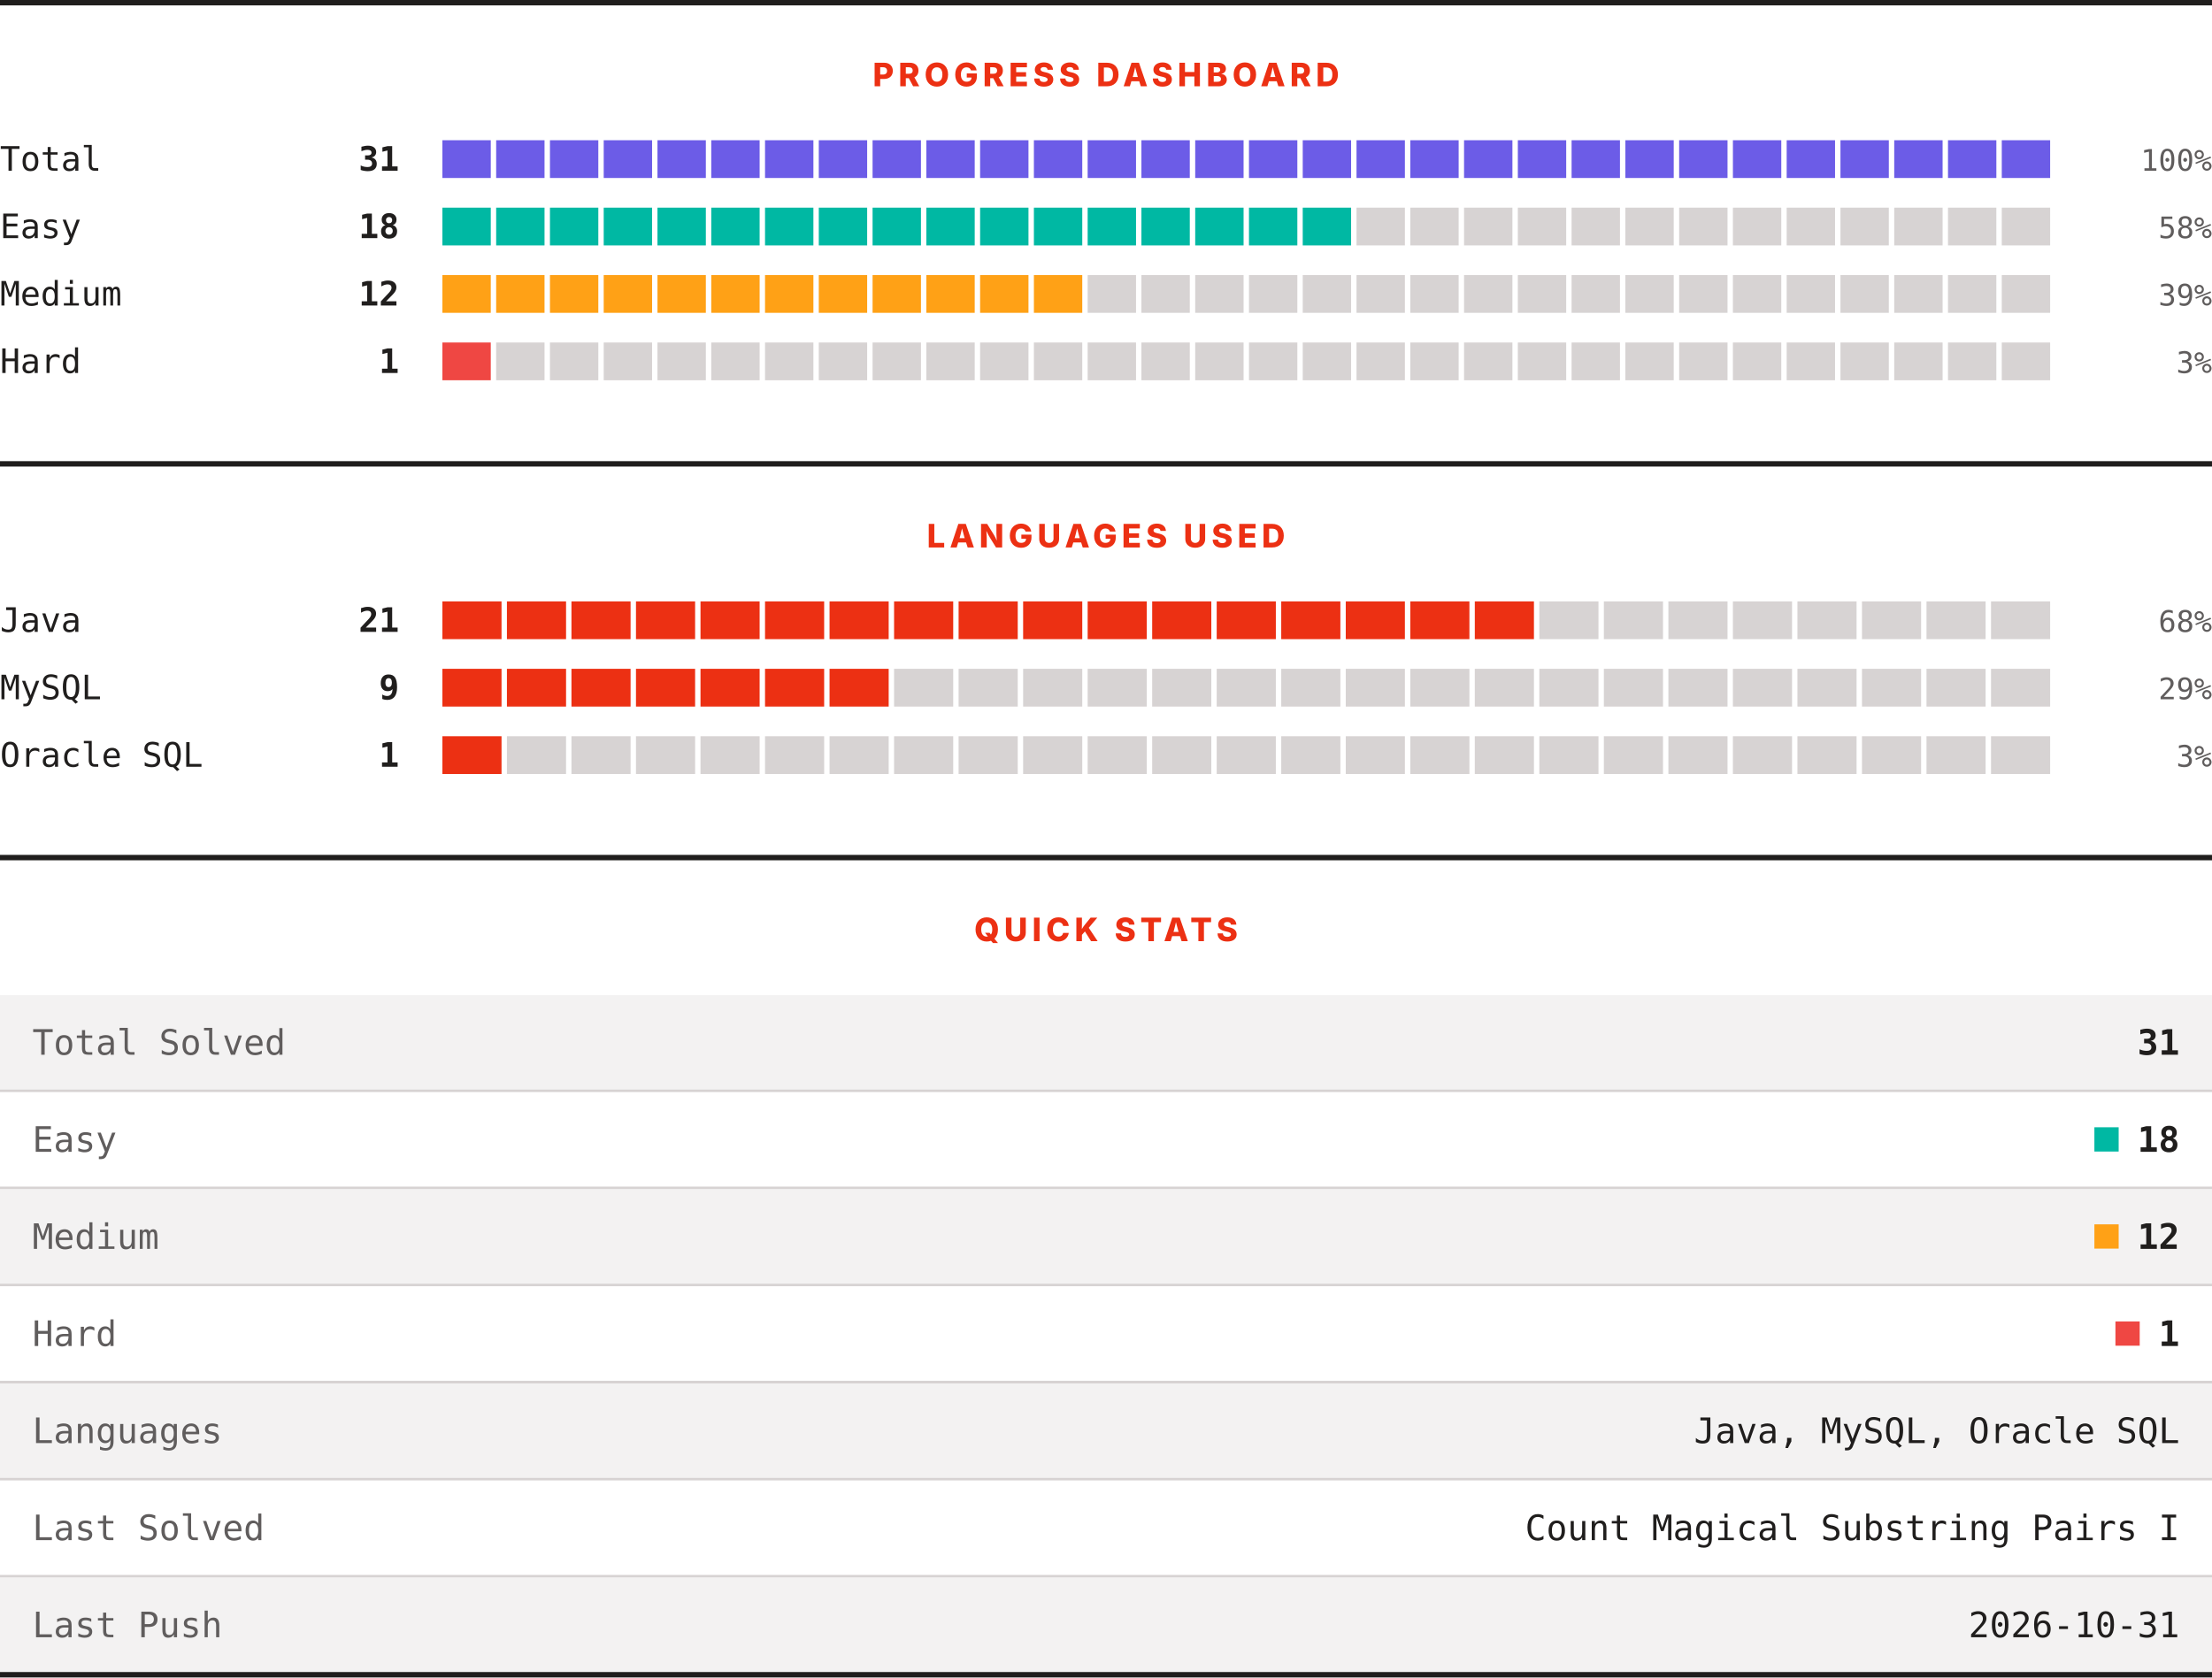
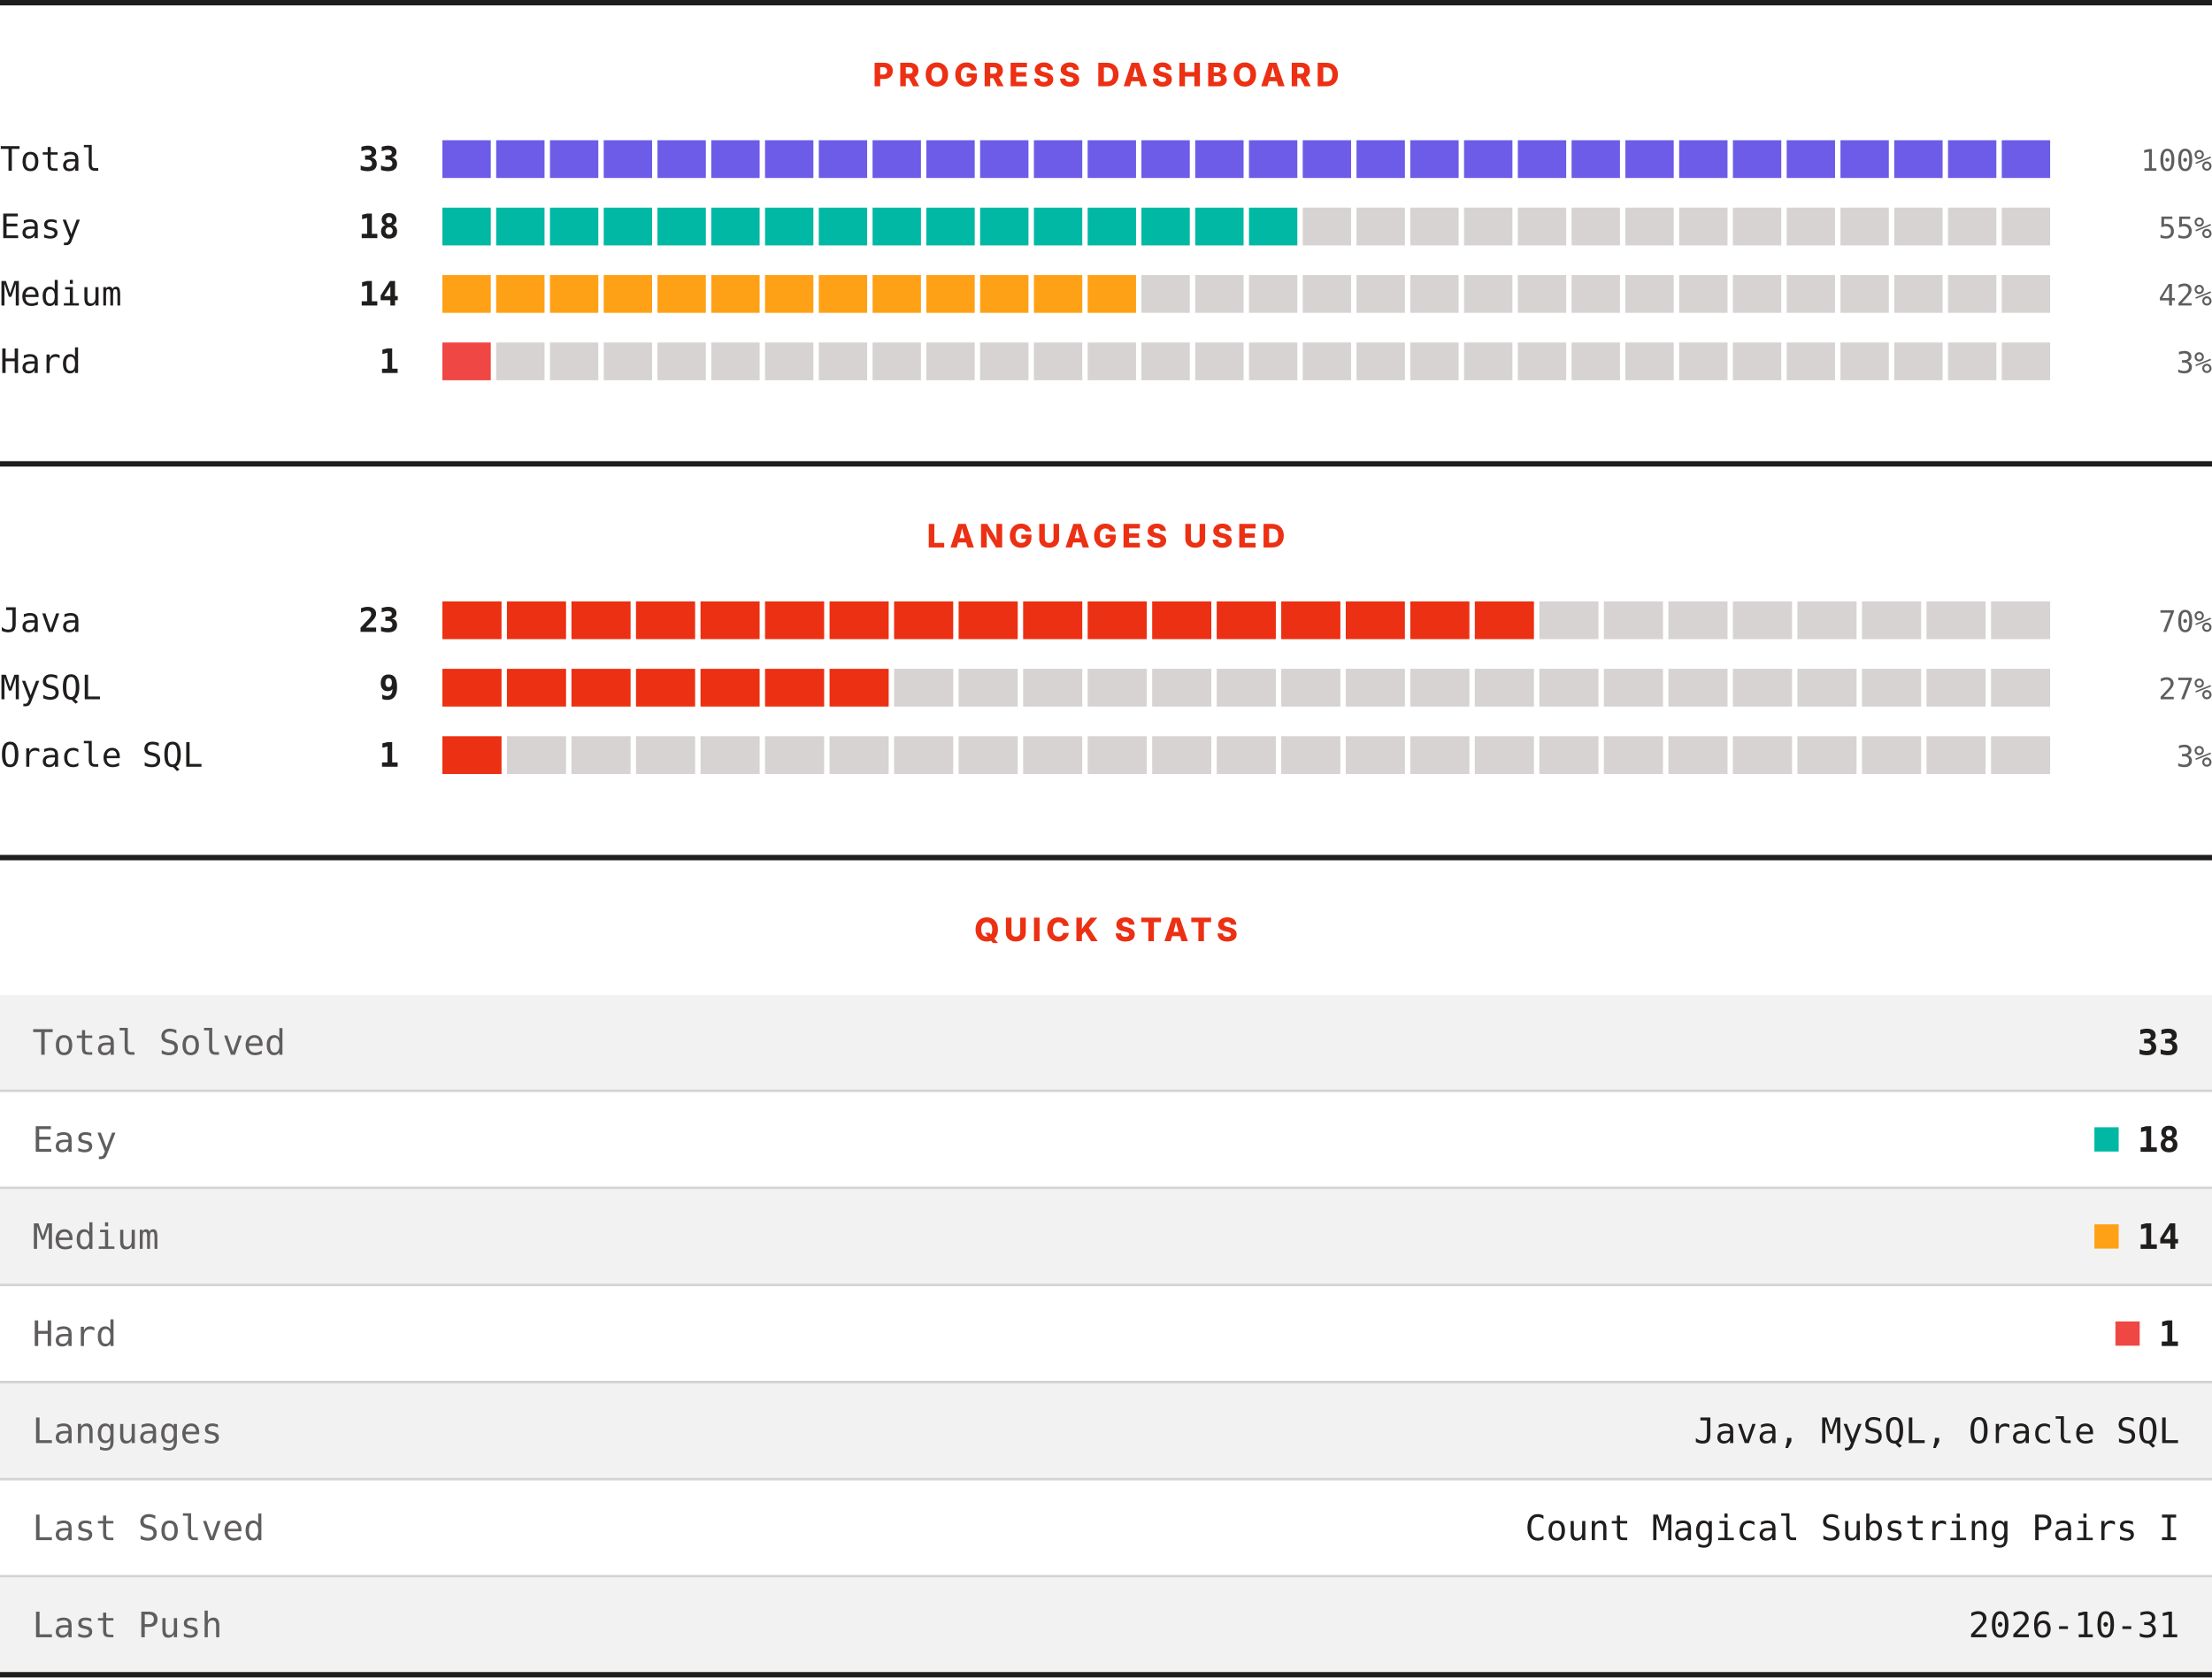
<svg xmlns="http://www.w3.org/2000/svg" width="820" height="622" viewBox="0 0 820 622" role="img" aria-label="LeetCode progress, languages and quick stats">
  <rect width="820" height="622" fill="#ffffff" />
  <rect x="0" y="0" width="820" height="2" fill="#201e1d" />
  <text x="410" y="32" text-anchor="middle" font-family="Archivo, system-ui, -apple-system, Segoe UI, sans-serif" font-size="12" font-weight="800" letter-spacing="1.68" fill="#ec3013">PROGRESS DASHBOARD</text>
  <text x="0" y="63.3" font-family="ui-monospace, SFMono-Regular, Menlo, Consolas, monospace" font-size="12.5" fill="#201e1d">Total</text>
-   <text x="148" y="63.3" text-anchor="end" font-family="ui-monospace, SFMono-Regular, Menlo, Consolas, monospace" font-size="12.5" font-weight="700" fill="#201e1d">31</text>
+   <text x="148" y="63.3" text-anchor="end" font-family="ui-monospace, SFMono-Regular, Menlo, Consolas, monospace" font-size="12.5" font-weight="700" fill="#201e1d">33</text>
  <rect x="164.00" y="52" width="17.93" height="14" fill="#6c5ce7" />
  <rect x="183.93" y="52" width="17.93" height="14" fill="#6c5ce7" />
  <rect x="203.87" y="52" width="17.93" height="14" fill="#6c5ce7" />
  <rect x="223.80" y="52" width="17.93" height="14" fill="#6c5ce7" />
  <rect x="243.73" y="52" width="17.93" height="14" fill="#6c5ce7" />
  <rect x="263.67" y="52" width="17.93" height="14" fill="#6c5ce7" />
  <rect x="283.60" y="52" width="17.93" height="14" fill="#6c5ce7" />
  <rect x="303.53" y="52" width="17.93" height="14" fill="#6c5ce7" />
  <rect x="323.47" y="52" width="17.93" height="14" fill="#6c5ce7" />
  <rect x="343.40" y="52" width="17.93" height="14" fill="#6c5ce7" />
  <rect x="363.33" y="52" width="17.93" height="14" fill="#6c5ce7" />
  <rect x="383.27" y="52" width="17.93" height="14" fill="#6c5ce7" />
  <rect x="403.20" y="52" width="17.93" height="14" fill="#6c5ce7" />
  <rect x="423.13" y="52" width="17.93" height="14" fill="#6c5ce7" />
  <rect x="443.07" y="52" width="17.93" height="14" fill="#6c5ce7" />
  <rect x="463.00" y="52" width="17.93" height="14" fill="#6c5ce7" />
  <rect x="482.93" y="52" width="17.93" height="14" fill="#6c5ce7" />
  <rect x="502.87" y="52" width="17.93" height="14" fill="#6c5ce7" />
  <rect x="522.80" y="52" width="17.93" height="14" fill="#6c5ce7" />
  <rect x="542.73" y="52" width="17.93" height="14" fill="#6c5ce7" />
  <rect x="562.67" y="52" width="17.93" height="14" fill="#6c5ce7" />
  <rect x="582.60" y="52" width="17.93" height="14" fill="#6c5ce7" />
  <rect x="602.53" y="52" width="17.93" height="14" fill="#6c5ce7" />
  <rect x="622.47" y="52" width="17.93" height="14" fill="#6c5ce7" />
  <rect x="642.40" y="52" width="17.93" height="14" fill="#6c5ce7" />
  <rect x="662.33" y="52" width="17.93" height="14" fill="#6c5ce7" />
  <rect x="682.27" y="52" width="17.93" height="14" fill="#6c5ce7" />
  <rect x="702.20" y="52" width="17.93" height="14" fill="#6c5ce7" />
  <rect x="722.13" y="52" width="17.93" height="14" fill="#6c5ce7" />
  <rect x="742.07" y="52" width="17.93" height="14" fill="#6c5ce7" />
  <text x="820" y="63.3" text-anchor="end" font-family="ui-monospace, SFMono-Regular, Menlo, Consolas, monospace" font-size="11" fill="#605d5d">100%</text>
  <text x="0" y="88.3" font-family="ui-monospace, SFMono-Regular, Menlo, Consolas, monospace" font-size="12.5" fill="#201e1d">Easy</text>
  <text x="148" y="88.3" text-anchor="end" font-family="ui-monospace, SFMono-Regular, Menlo, Consolas, monospace" font-size="12.5" font-weight="700" fill="#201e1d">18</text>
  <rect x="164.00" y="77" width="17.93" height="14" fill="#00b8a3" />
  <rect x="183.93" y="77" width="17.93" height="14" fill="#00b8a3" />
  <rect x="203.87" y="77" width="17.93" height="14" fill="#00b8a3" />
  <rect x="223.80" y="77" width="17.93" height="14" fill="#00b8a3" />
  <rect x="243.73" y="77" width="17.93" height="14" fill="#00b8a3" />
  <rect x="263.67" y="77" width="17.93" height="14" fill="#00b8a3" />
  <rect x="283.60" y="77" width="17.93" height="14" fill="#00b8a3" />
  <rect x="303.53" y="77" width="17.93" height="14" fill="#00b8a3" />
  <rect x="323.47" y="77" width="17.93" height="14" fill="#00b8a3" />
  <rect x="343.40" y="77" width="17.93" height="14" fill="#00b8a3" />
  <rect x="363.33" y="77" width="17.93" height="14" fill="#00b8a3" />
  <rect x="383.27" y="77" width="17.93" height="14" fill="#00b8a3" />
  <rect x="403.20" y="77" width="17.93" height="14" fill="#00b8a3" />
  <rect x="423.13" y="77" width="17.93" height="14" fill="#00b8a3" />
  <rect x="443.07" y="77" width="17.93" height="14" fill="#00b8a3" />
  <rect x="463.00" y="77" width="17.93" height="14" fill="#00b8a3" />
-   <rect x="482.93" y="77" width="17.93" height="14" fill="#00b8a3" />
+   <rect x="482.93" y="77" width="17.93" height="14" fill="#d7d3d3" />
  <rect x="502.87" y="77" width="17.93" height="14" fill="#d7d3d3" />
  <rect x="522.80" y="77" width="17.93" height="14" fill="#d7d3d3" />
  <rect x="542.73" y="77" width="17.93" height="14" fill="#d7d3d3" />
  <rect x="562.67" y="77" width="17.93" height="14" fill="#d7d3d3" />
  <rect x="582.60" y="77" width="17.93" height="14" fill="#d7d3d3" />
  <rect x="602.53" y="77" width="17.93" height="14" fill="#d7d3d3" />
  <rect x="622.47" y="77" width="17.93" height="14" fill="#d7d3d3" />
  <rect x="642.40" y="77" width="17.93" height="14" fill="#d7d3d3" />
  <rect x="662.33" y="77" width="17.93" height="14" fill="#d7d3d3" />
  <rect x="682.27" y="77" width="17.93" height="14" fill="#d7d3d3" />
  <rect x="702.20" y="77" width="17.93" height="14" fill="#d7d3d3" />
  <rect x="722.13" y="77" width="17.93" height="14" fill="#d7d3d3" />
  <rect x="742.07" y="77" width="17.93" height="14" fill="#d7d3d3" />
-   <text x="820" y="88.3" text-anchor="end" font-family="ui-monospace, SFMono-Regular, Menlo, Consolas, monospace" font-size="11" fill="#605d5d">58%</text>
+   <text x="820" y="88.3" text-anchor="end" font-family="ui-monospace, SFMono-Regular, Menlo, Consolas, monospace" font-size="11" fill="#605d5d">55%</text>
  <text x="0" y="113.3" font-family="ui-monospace, SFMono-Regular, Menlo, Consolas, monospace" font-size="12.5" fill="#201e1d">Medium</text>
-   <text x="148" y="113.3" text-anchor="end" font-family="ui-monospace, SFMono-Regular, Menlo, Consolas, monospace" font-size="12.5" font-weight="700" fill="#201e1d">12</text>
+   <text x="148" y="113.3" text-anchor="end" font-family="ui-monospace, SFMono-Regular, Menlo, Consolas, monospace" font-size="12.5" font-weight="700" fill="#201e1d">14</text>
  <rect x="164.00" y="102" width="17.93" height="14" fill="#ffa116" />
  <rect x="183.93" y="102" width="17.93" height="14" fill="#ffa116" />
  <rect x="203.87" y="102" width="17.93" height="14" fill="#ffa116" />
  <rect x="223.80" y="102" width="17.93" height="14" fill="#ffa116" />
  <rect x="243.73" y="102" width="17.93" height="14" fill="#ffa116" />
  <rect x="263.67" y="102" width="17.93" height="14" fill="#ffa116" />
  <rect x="283.60" y="102" width="17.93" height="14" fill="#ffa116" />
  <rect x="303.53" y="102" width="17.93" height="14" fill="#ffa116" />
  <rect x="323.47" y="102" width="17.93" height="14" fill="#ffa116" />
  <rect x="343.40" y="102" width="17.93" height="14" fill="#ffa116" />
  <rect x="363.33" y="102" width="17.93" height="14" fill="#ffa116" />
  <rect x="383.27" y="102" width="17.93" height="14" fill="#ffa116" />
-   <rect x="403.20" y="102" width="17.93" height="14" fill="#d7d3d3" />
+   <rect x="403.20" y="102" width="17.93" height="14" fill="#ffa116" />
  <rect x="423.13" y="102" width="17.93" height="14" fill="#d7d3d3" />
  <rect x="443.07" y="102" width="17.93" height="14" fill="#d7d3d3" />
  <rect x="463.00" y="102" width="17.93" height="14" fill="#d7d3d3" />
  <rect x="482.93" y="102" width="17.93" height="14" fill="#d7d3d3" />
  <rect x="502.87" y="102" width="17.93" height="14" fill="#d7d3d3" />
  <rect x="522.80" y="102" width="17.93" height="14" fill="#d7d3d3" />
  <rect x="542.73" y="102" width="17.93" height="14" fill="#d7d3d3" />
  <rect x="562.67" y="102" width="17.93" height="14" fill="#d7d3d3" />
  <rect x="582.60" y="102" width="17.93" height="14" fill="#d7d3d3" />
  <rect x="602.53" y="102" width="17.93" height="14" fill="#d7d3d3" />
  <rect x="622.47" y="102" width="17.93" height="14" fill="#d7d3d3" />
  <rect x="642.40" y="102" width="17.93" height="14" fill="#d7d3d3" />
  <rect x="662.33" y="102" width="17.93" height="14" fill="#d7d3d3" />
  <rect x="682.27" y="102" width="17.93" height="14" fill="#d7d3d3" />
  <rect x="702.20" y="102" width="17.93" height="14" fill="#d7d3d3" />
  <rect x="722.13" y="102" width="17.93" height="14" fill="#d7d3d3" />
  <rect x="742.07" y="102" width="17.93" height="14" fill="#d7d3d3" />
-   <text x="820" y="113.3" text-anchor="end" font-family="ui-monospace, SFMono-Regular, Menlo, Consolas, monospace" font-size="11" fill="#605d5d">39%</text>
+   <text x="820" y="113.3" text-anchor="end" font-family="ui-monospace, SFMono-Regular, Menlo, Consolas, monospace" font-size="11" fill="#605d5d">42%</text>
  <text x="0" y="138.3" font-family="ui-monospace, SFMono-Regular, Menlo, Consolas, monospace" font-size="12.5" fill="#201e1d">Hard</text>
  <text x="148" y="138.3" text-anchor="end" font-family="ui-monospace, SFMono-Regular, Menlo, Consolas, monospace" font-size="12.5" font-weight="700" fill="#201e1d">1</text>
  <rect x="164.00" y="127" width="17.93" height="14" fill="#ef4743" />
  <rect x="183.93" y="127" width="17.93" height="14" fill="#d7d3d3" />
  <rect x="203.87" y="127" width="17.93" height="14" fill="#d7d3d3" />
  <rect x="223.80" y="127" width="17.93" height="14" fill="#d7d3d3" />
  <rect x="243.73" y="127" width="17.93" height="14" fill="#d7d3d3" />
  <rect x="263.67" y="127" width="17.93" height="14" fill="#d7d3d3" />
  <rect x="283.60" y="127" width="17.93" height="14" fill="#d7d3d3" />
  <rect x="303.53" y="127" width="17.93" height="14" fill="#d7d3d3" />
  <rect x="323.47" y="127" width="17.93" height="14" fill="#d7d3d3" />
  <rect x="343.40" y="127" width="17.93" height="14" fill="#d7d3d3" />
  <rect x="363.33" y="127" width="17.93" height="14" fill="#d7d3d3" />
  <rect x="383.27" y="127" width="17.93" height="14" fill="#d7d3d3" />
  <rect x="403.20" y="127" width="17.93" height="14" fill="#d7d3d3" />
  <rect x="423.13" y="127" width="17.93" height="14" fill="#d7d3d3" />
  <rect x="443.07" y="127" width="17.93" height="14" fill="#d7d3d3" />
  <rect x="463.00" y="127" width="17.93" height="14" fill="#d7d3d3" />
  <rect x="482.93" y="127" width="17.93" height="14" fill="#d7d3d3" />
  <rect x="502.87" y="127" width="17.93" height="14" fill="#d7d3d3" />
  <rect x="522.80" y="127" width="17.93" height="14" fill="#d7d3d3" />
  <rect x="542.73" y="127" width="17.93" height="14" fill="#d7d3d3" />
  <rect x="562.67" y="127" width="17.93" height="14" fill="#d7d3d3" />
  <rect x="582.60" y="127" width="17.93" height="14" fill="#d7d3d3" />
  <rect x="602.53" y="127" width="17.93" height="14" fill="#d7d3d3" />
  <rect x="622.47" y="127" width="17.93" height="14" fill="#d7d3d3" />
  <rect x="642.40" y="127" width="17.93" height="14" fill="#d7d3d3" />
  <rect x="662.33" y="127" width="17.93" height="14" fill="#d7d3d3" />
  <rect x="682.27" y="127" width="17.93" height="14" fill="#d7d3d3" />
  <rect x="702.20" y="127" width="17.93" height="14" fill="#d7d3d3" />
  <rect x="722.13" y="127" width="17.93" height="14" fill="#d7d3d3" />
  <rect x="742.07" y="127" width="17.93" height="14" fill="#d7d3d3" />
  <text x="820" y="138.3" text-anchor="end" font-family="ui-monospace, SFMono-Regular, Menlo, Consolas, monospace" font-size="11" fill="#605d5d">3%</text>
  <rect x="0" y="171" width="820" height="2" fill="#201e1d" />
  <text x="410" y="203" text-anchor="middle" font-family="Archivo, system-ui, -apple-system, Segoe UI, sans-serif" font-size="12" font-weight="800" letter-spacing="1.68" fill="#ec3013">LANGUAGES USED</text>
  <text x="0" y="234.3" font-family="ui-monospace, SFMono-Regular, Menlo, Consolas, monospace" font-size="12.5" fill="#201e1d">Java</text>
-   <text x="148" y="234.3" text-anchor="end" font-family="ui-monospace, SFMono-Regular, Menlo, Consolas, monospace" font-size="12.5" font-weight="700" fill="#201e1d">21</text>
+   <text x="148" y="234.3" text-anchor="end" font-family="ui-monospace, SFMono-Regular, Menlo, Consolas, monospace" font-size="12.5" font-weight="700" fill="#201e1d">23</text>
  <rect x="164.00" y="223" width="21.92" height="14" fill="#ec3013" />
  <rect x="187.92" y="223" width="21.92" height="14" fill="#ec3013" />
  <rect x="211.84" y="223" width="21.92" height="14" fill="#ec3013" />
  <rect x="235.76" y="223" width="21.92" height="14" fill="#ec3013" />
  <rect x="259.68" y="223" width="21.92" height="14" fill="#ec3013" />
  <rect x="283.60" y="223" width="21.92" height="14" fill="#ec3013" />
  <rect x="307.52" y="223" width="21.92" height="14" fill="#ec3013" />
  <rect x="331.44" y="223" width="21.92" height="14" fill="#ec3013" />
  <rect x="355.36" y="223" width="21.92" height="14" fill="#ec3013" />
  <rect x="379.28" y="223" width="21.92" height="14" fill="#ec3013" />
  <rect x="403.20" y="223" width="21.92" height="14" fill="#ec3013" />
  <rect x="427.12" y="223" width="21.92" height="14" fill="#ec3013" />
  <rect x="451.04" y="223" width="21.92" height="14" fill="#ec3013" />
  <rect x="474.96" y="223" width="21.92" height="14" fill="#ec3013" />
  <rect x="498.88" y="223" width="21.92" height="14" fill="#ec3013" />
  <rect x="522.80" y="223" width="21.92" height="14" fill="#ec3013" />
  <rect x="546.72" y="223" width="21.92" height="14" fill="#ec3013" />
  <rect x="570.64" y="223" width="21.92" height="14" fill="#d7d3d3" />
  <rect x="594.56" y="223" width="21.92" height="14" fill="#d7d3d3" />
  <rect x="618.48" y="223" width="21.92" height="14" fill="#d7d3d3" />
  <rect x="642.40" y="223" width="21.92" height="14" fill="#d7d3d3" />
  <rect x="666.32" y="223" width="21.92" height="14" fill="#d7d3d3" />
  <rect x="690.24" y="223" width="21.92" height="14" fill="#d7d3d3" />
  <rect x="714.16" y="223" width="21.92" height="14" fill="#d7d3d3" />
  <rect x="738.08" y="223" width="21.92" height="14" fill="#d7d3d3" />
-   <text x="820" y="234.3" text-anchor="end" font-family="ui-monospace, SFMono-Regular, Menlo, Consolas, monospace" font-size="11" fill="#605d5d">68%</text>
+   <text x="820" y="234.3" text-anchor="end" font-family="ui-monospace, SFMono-Regular, Menlo, Consolas, monospace" font-size="11" fill="#605d5d">70%</text>
  <text x="0" y="259.3" font-family="ui-monospace, SFMono-Regular, Menlo, Consolas, monospace" font-size="12.5" fill="#201e1d">MySQL</text>
  <text x="148" y="259.3" text-anchor="end" font-family="ui-monospace, SFMono-Regular, Menlo, Consolas, monospace" font-size="12.5" font-weight="700" fill="#201e1d">9</text>
  <rect x="164.00" y="248" width="21.92" height="14" fill="#ec3013" />
  <rect x="187.92" y="248" width="21.92" height="14" fill="#ec3013" />
  <rect x="211.84" y="248" width="21.92" height="14" fill="#ec3013" />
  <rect x="235.76" y="248" width="21.92" height="14" fill="#ec3013" />
  <rect x="259.68" y="248" width="21.92" height="14" fill="#ec3013" />
  <rect x="283.60" y="248" width="21.92" height="14" fill="#ec3013" />
  <rect x="307.52" y="248" width="21.92" height="14" fill="#ec3013" />
  <rect x="331.44" y="248" width="21.92" height="14" fill="#d7d3d3" />
  <rect x="355.36" y="248" width="21.92" height="14" fill="#d7d3d3" />
  <rect x="379.28" y="248" width="21.92" height="14" fill="#d7d3d3" />
  <rect x="403.20" y="248" width="21.92" height="14" fill="#d7d3d3" />
  <rect x="427.12" y="248" width="21.92" height="14" fill="#d7d3d3" />
  <rect x="451.04" y="248" width="21.92" height="14" fill="#d7d3d3" />
  <rect x="474.96" y="248" width="21.92" height="14" fill="#d7d3d3" />
  <rect x="498.88" y="248" width="21.92" height="14" fill="#d7d3d3" />
  <rect x="522.80" y="248" width="21.92" height="14" fill="#d7d3d3" />
  <rect x="546.72" y="248" width="21.92" height="14" fill="#d7d3d3" />
  <rect x="570.64" y="248" width="21.92" height="14" fill="#d7d3d3" />
  <rect x="594.56" y="248" width="21.92" height="14" fill="#d7d3d3" />
  <rect x="618.48" y="248" width="21.92" height="14" fill="#d7d3d3" />
  <rect x="642.40" y="248" width="21.92" height="14" fill="#d7d3d3" />
  <rect x="666.32" y="248" width="21.92" height="14" fill="#d7d3d3" />
  <rect x="690.24" y="248" width="21.92" height="14" fill="#d7d3d3" />
  <rect x="714.16" y="248" width="21.92" height="14" fill="#d7d3d3" />
  <rect x="738.08" y="248" width="21.92" height="14" fill="#d7d3d3" />
-   <text x="820" y="259.3" text-anchor="end" font-family="ui-monospace, SFMono-Regular, Menlo, Consolas, monospace" font-size="11" fill="#605d5d">29%</text>
+   <text x="820" y="259.3" text-anchor="end" font-family="ui-monospace, SFMono-Regular, Menlo, Consolas, monospace" font-size="11" fill="#605d5d">27%</text>
  <text x="0" y="284.3" font-family="ui-monospace, SFMono-Regular, Menlo, Consolas, monospace" font-size="12.5" fill="#201e1d">Oracle SQL</text>
  <text x="148" y="284.3" text-anchor="end" font-family="ui-monospace, SFMono-Regular, Menlo, Consolas, monospace" font-size="12.5" font-weight="700" fill="#201e1d">1</text>
  <rect x="164.00" y="273" width="21.92" height="14" fill="#ec3013" />
  <rect x="187.92" y="273" width="21.92" height="14" fill="#d7d3d3" />
  <rect x="211.84" y="273" width="21.92" height="14" fill="#d7d3d3" />
  <rect x="235.76" y="273" width="21.92" height="14" fill="#d7d3d3" />
  <rect x="259.68" y="273" width="21.92" height="14" fill="#d7d3d3" />
  <rect x="283.60" y="273" width="21.92" height="14" fill="#d7d3d3" />
  <rect x="307.52" y="273" width="21.92" height="14" fill="#d7d3d3" />
  <rect x="331.44" y="273" width="21.92" height="14" fill="#d7d3d3" />
  <rect x="355.36" y="273" width="21.92" height="14" fill="#d7d3d3" />
  <rect x="379.28" y="273" width="21.92" height="14" fill="#d7d3d3" />
  <rect x="403.20" y="273" width="21.92" height="14" fill="#d7d3d3" />
  <rect x="427.12" y="273" width="21.92" height="14" fill="#d7d3d3" />
  <rect x="451.04" y="273" width="21.92" height="14" fill="#d7d3d3" />
  <rect x="474.96" y="273" width="21.92" height="14" fill="#d7d3d3" />
  <rect x="498.88" y="273" width="21.92" height="14" fill="#d7d3d3" />
  <rect x="522.80" y="273" width="21.92" height="14" fill="#d7d3d3" />
  <rect x="546.72" y="273" width="21.92" height="14" fill="#d7d3d3" />
  <rect x="570.64" y="273" width="21.92" height="14" fill="#d7d3d3" />
  <rect x="594.56" y="273" width="21.92" height="14" fill="#d7d3d3" />
  <rect x="618.48" y="273" width="21.92" height="14" fill="#d7d3d3" />
  <rect x="642.40" y="273" width="21.92" height="14" fill="#d7d3d3" />
  <rect x="666.32" y="273" width="21.92" height="14" fill="#d7d3d3" />
  <rect x="690.24" y="273" width="21.92" height="14" fill="#d7d3d3" />
  <rect x="714.16" y="273" width="21.92" height="14" fill="#d7d3d3" />
  <rect x="738.08" y="273" width="21.92" height="14" fill="#d7d3d3" />
  <text x="820" y="284.3" text-anchor="end" font-family="ui-monospace, SFMono-Regular, Menlo, Consolas, monospace" font-size="11" fill="#605d5d">3%</text>
  <rect x="0" y="317" width="820" height="2" fill="#201e1d" />
  <text x="410" y="349" text-anchor="middle" font-family="Archivo, system-ui, -apple-system, Segoe UI, sans-serif" font-size="12" font-weight="800" letter-spacing="1.68" fill="#ec3013">QUICK STATS</text>
  <rect x="0" y="369" width="820" height="35" fill="#f3f2f2" />
  <text x="12" y="391.1" font-family="ui-monospace, SFMono-Regular, Menlo, Consolas, monospace" font-size="13" fill="#605d5d">Total Solved</text>
-   <text x="808" y="391.1" text-anchor="end" font-family="ui-monospace, SFMono-Regular, Menlo, Consolas, monospace" font-size="13" font-weight="700" fill="#201e1d">31</text>
+   <text x="808" y="391.1" text-anchor="end" font-family="ui-monospace, SFMono-Regular, Menlo, Consolas, monospace" font-size="13" font-weight="700" fill="#201e1d">33</text>
  <rect x="0" y="404" width="820" height="1" fill="#d7d3d3" />
  <rect x="0" y="405" width="820" height="35" fill="#ffffff" />
  <text x="12" y="427.1" font-family="ui-monospace, SFMono-Regular, Menlo, Consolas, monospace" font-size="13" fill="#605d5d">Easy</text>
  <rect x="776.4" y="418" width="9" height="9" fill="#00b8a3" />
  <text x="808" y="427.1" text-anchor="end" font-family="ui-monospace, SFMono-Regular, Menlo, Consolas, monospace" font-size="13" font-weight="700" fill="#201e1d">18</text>
  <rect x="0" y="440" width="820" height="1" fill="#d7d3d3" />
  <rect x="0" y="441" width="820" height="35" fill="#f3f2f2" />
  <text x="12" y="463.1" font-family="ui-monospace, SFMono-Regular, Menlo, Consolas, monospace" font-size="13" fill="#605d5d">Medium</text>
  <rect x="776.4" y="454" width="9" height="9" fill="#ffa116" />
-   <text x="808" y="463.1" text-anchor="end" font-family="ui-monospace, SFMono-Regular, Menlo, Consolas, monospace" font-size="13" font-weight="700" fill="#201e1d">12</text>
+   <text x="808" y="463.1" text-anchor="end" font-family="ui-monospace, SFMono-Regular, Menlo, Consolas, monospace" font-size="13" font-weight="700" fill="#201e1d">14</text>
  <rect x="0" y="476" width="820" height="1" fill="#d7d3d3" />
  <rect x="0" y="477" width="820" height="35" fill="#ffffff" />
  <text x="12" y="499.1" font-family="ui-monospace, SFMono-Regular, Menlo, Consolas, monospace" font-size="13" fill="#605d5d">Hard</text>
  <rect x="784.2" y="490" width="9" height="9" fill="#ef4743" />
  <text x="808" y="499.1" text-anchor="end" font-family="ui-monospace, SFMono-Regular, Menlo, Consolas, monospace" font-size="13" font-weight="700" fill="#201e1d">1</text>
  <rect x="0" y="512" width="820" height="1" fill="#d7d3d3" />
  <rect x="0" y="513" width="820" height="35" fill="#f3f2f2" />
  <text x="12" y="535.1" font-family="ui-monospace, SFMono-Regular, Menlo, Consolas, monospace" font-size="13" fill="#605d5d">Languages</text>
  <text x="808" y="535.1" text-anchor="end" font-family="ui-monospace, SFMono-Regular, Menlo, Consolas, monospace" font-size="13" fill="#201e1d">Java, MySQL, Oracle SQL</text>
  <rect x="0" y="548" width="820" height="1" fill="#d7d3d3" />
  <rect x="0" y="549" width="820" height="35" fill="#ffffff" />
  <text x="12" y="571.1" font-family="ui-monospace, SFMono-Regular, Menlo, Consolas, monospace" font-size="13" fill="#605d5d">Last Solved</text>
  <text x="808" y="571.1" text-anchor="end" font-family="ui-monospace, SFMono-Regular, Menlo, Consolas, monospace" font-size="13" fill="#201e1d">Count Magical Substring Pairs I</text>
  <rect x="0" y="584" width="820" height="1" fill="#d7d3d3" />
  <rect x="0" y="585" width="820" height="35" fill="#f3f2f2" />
  <text x="12" y="607.1" font-family="ui-monospace, SFMono-Regular, Menlo, Consolas, monospace" font-size="13" fill="#605d5d">Last Push</text>
  <text x="808" y="607.1" text-anchor="end" font-family="ui-monospace, SFMono-Regular, Menlo, Consolas, monospace" font-size="13" fill="#201e1d">2026-10-31</text>
  <rect x="0" y="620" width="820" height="2" fill="#201e1d" />
</svg>
